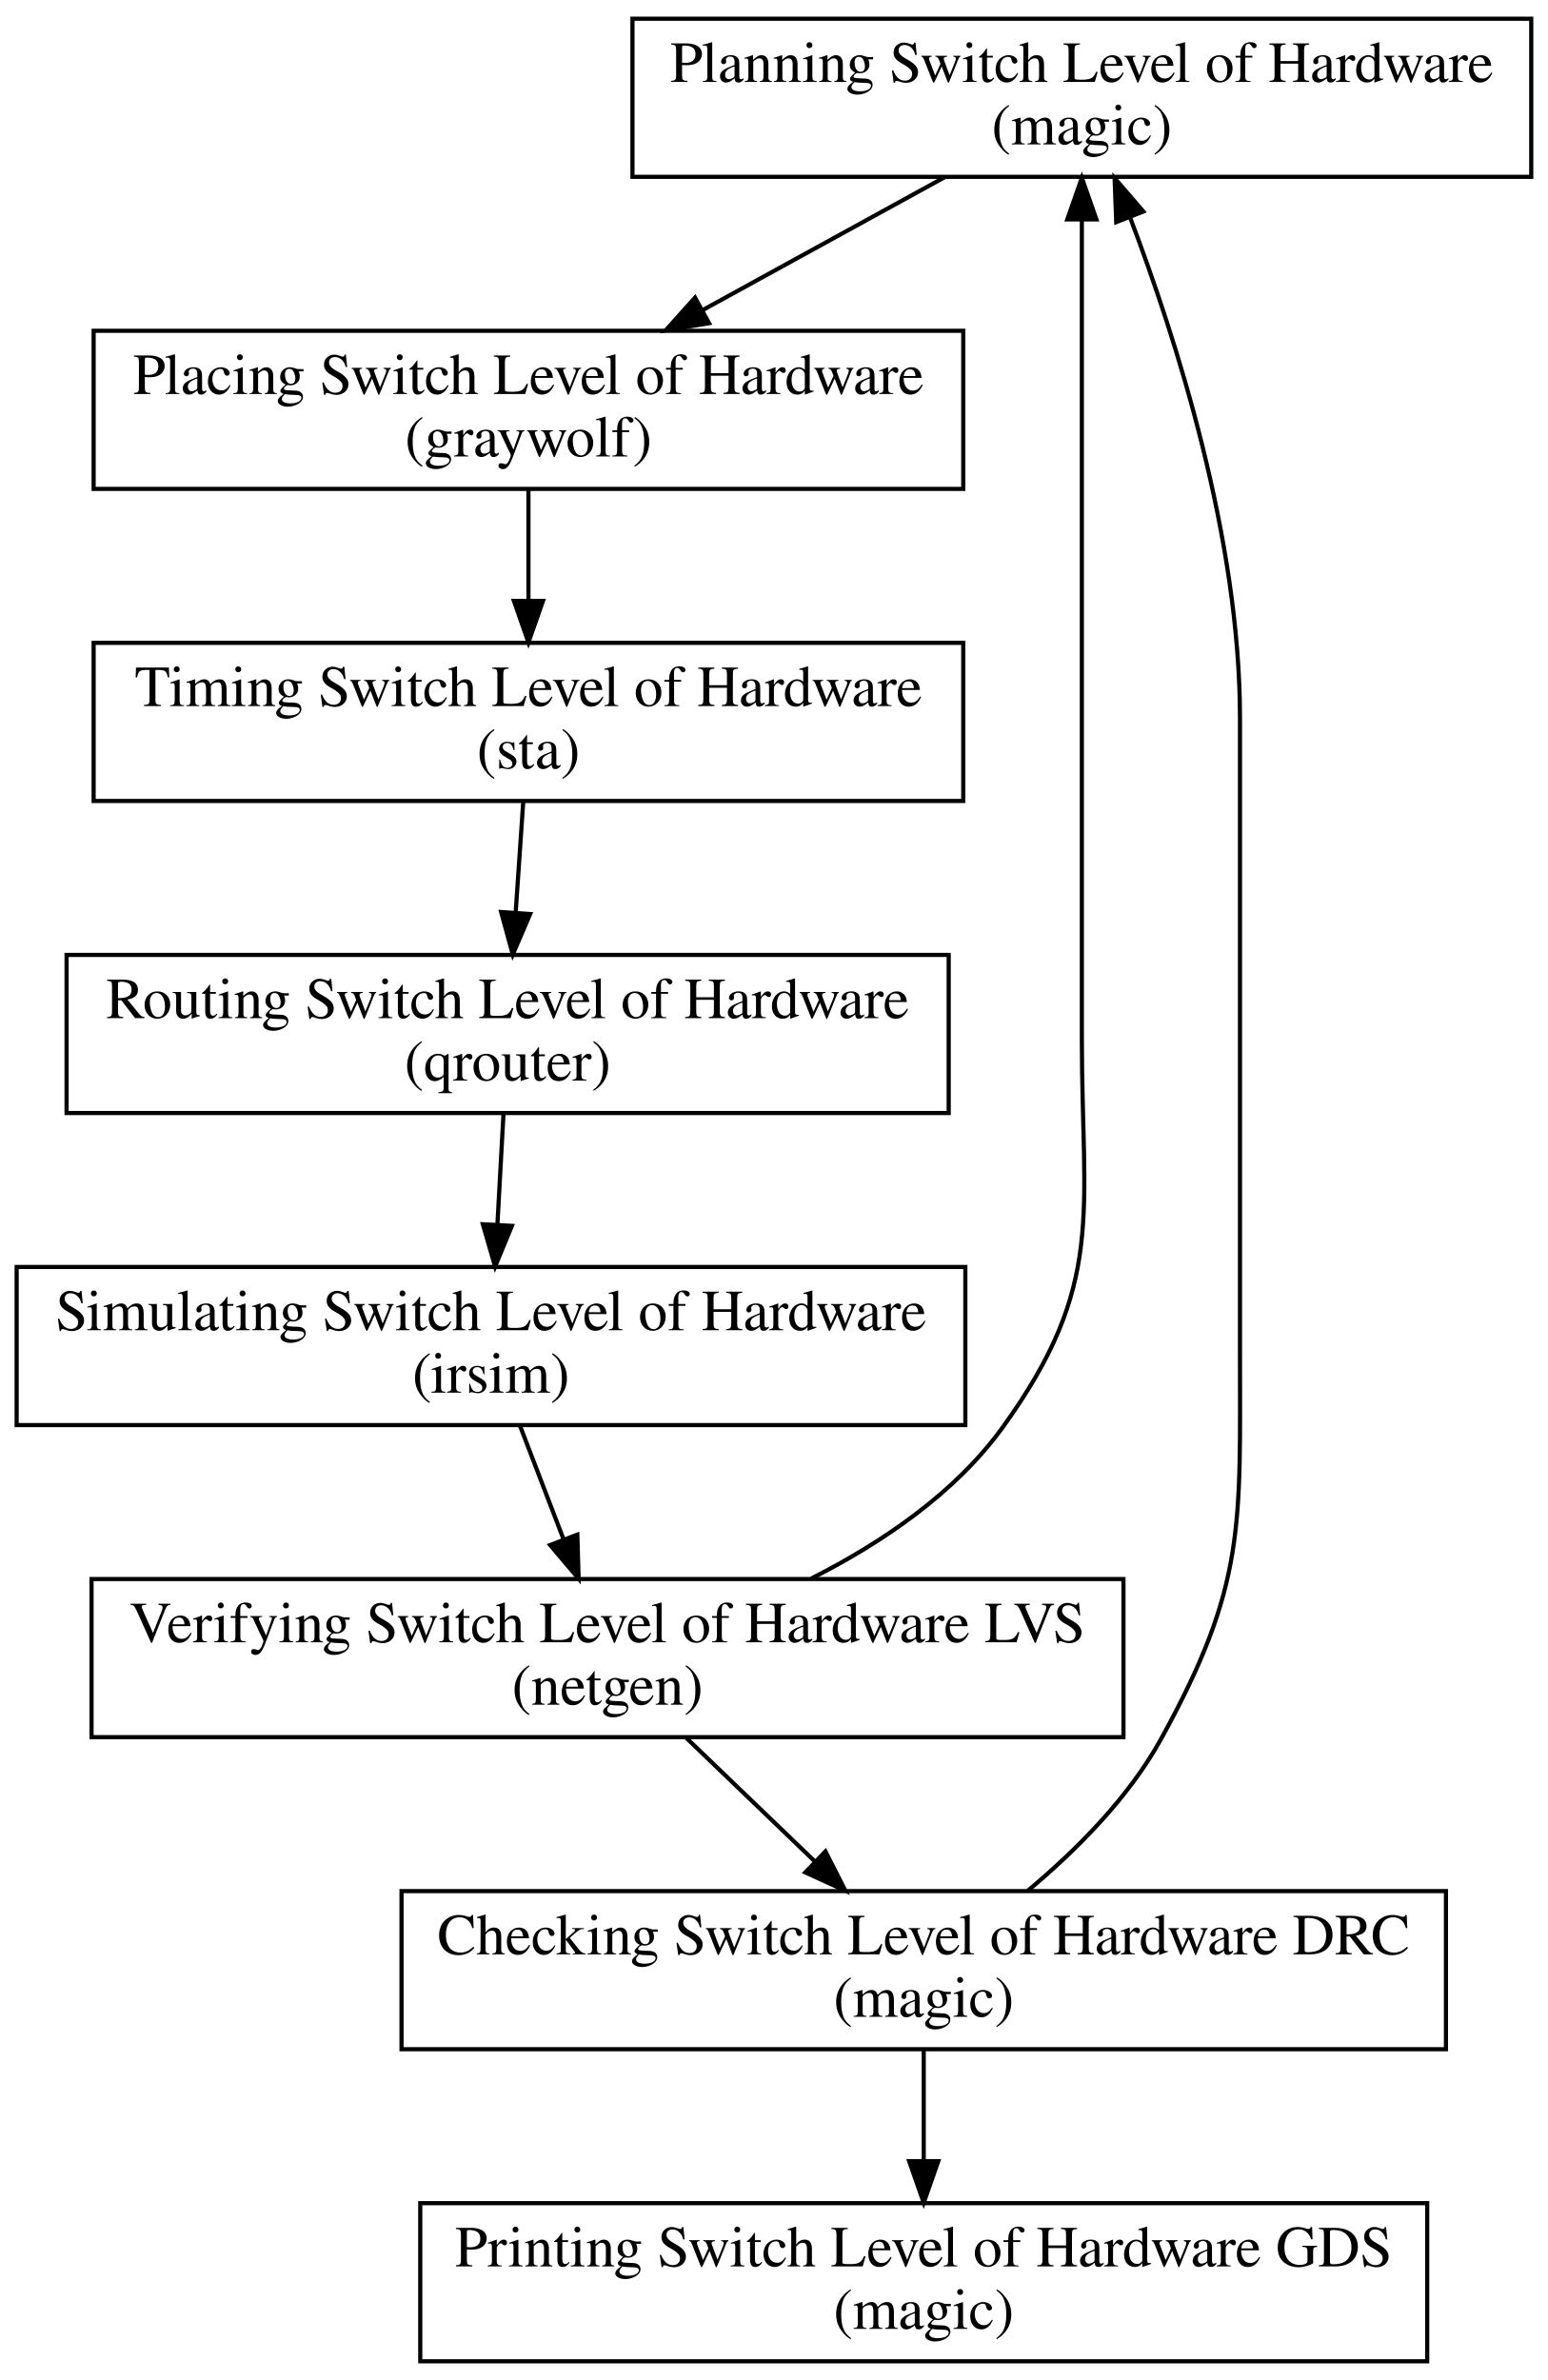
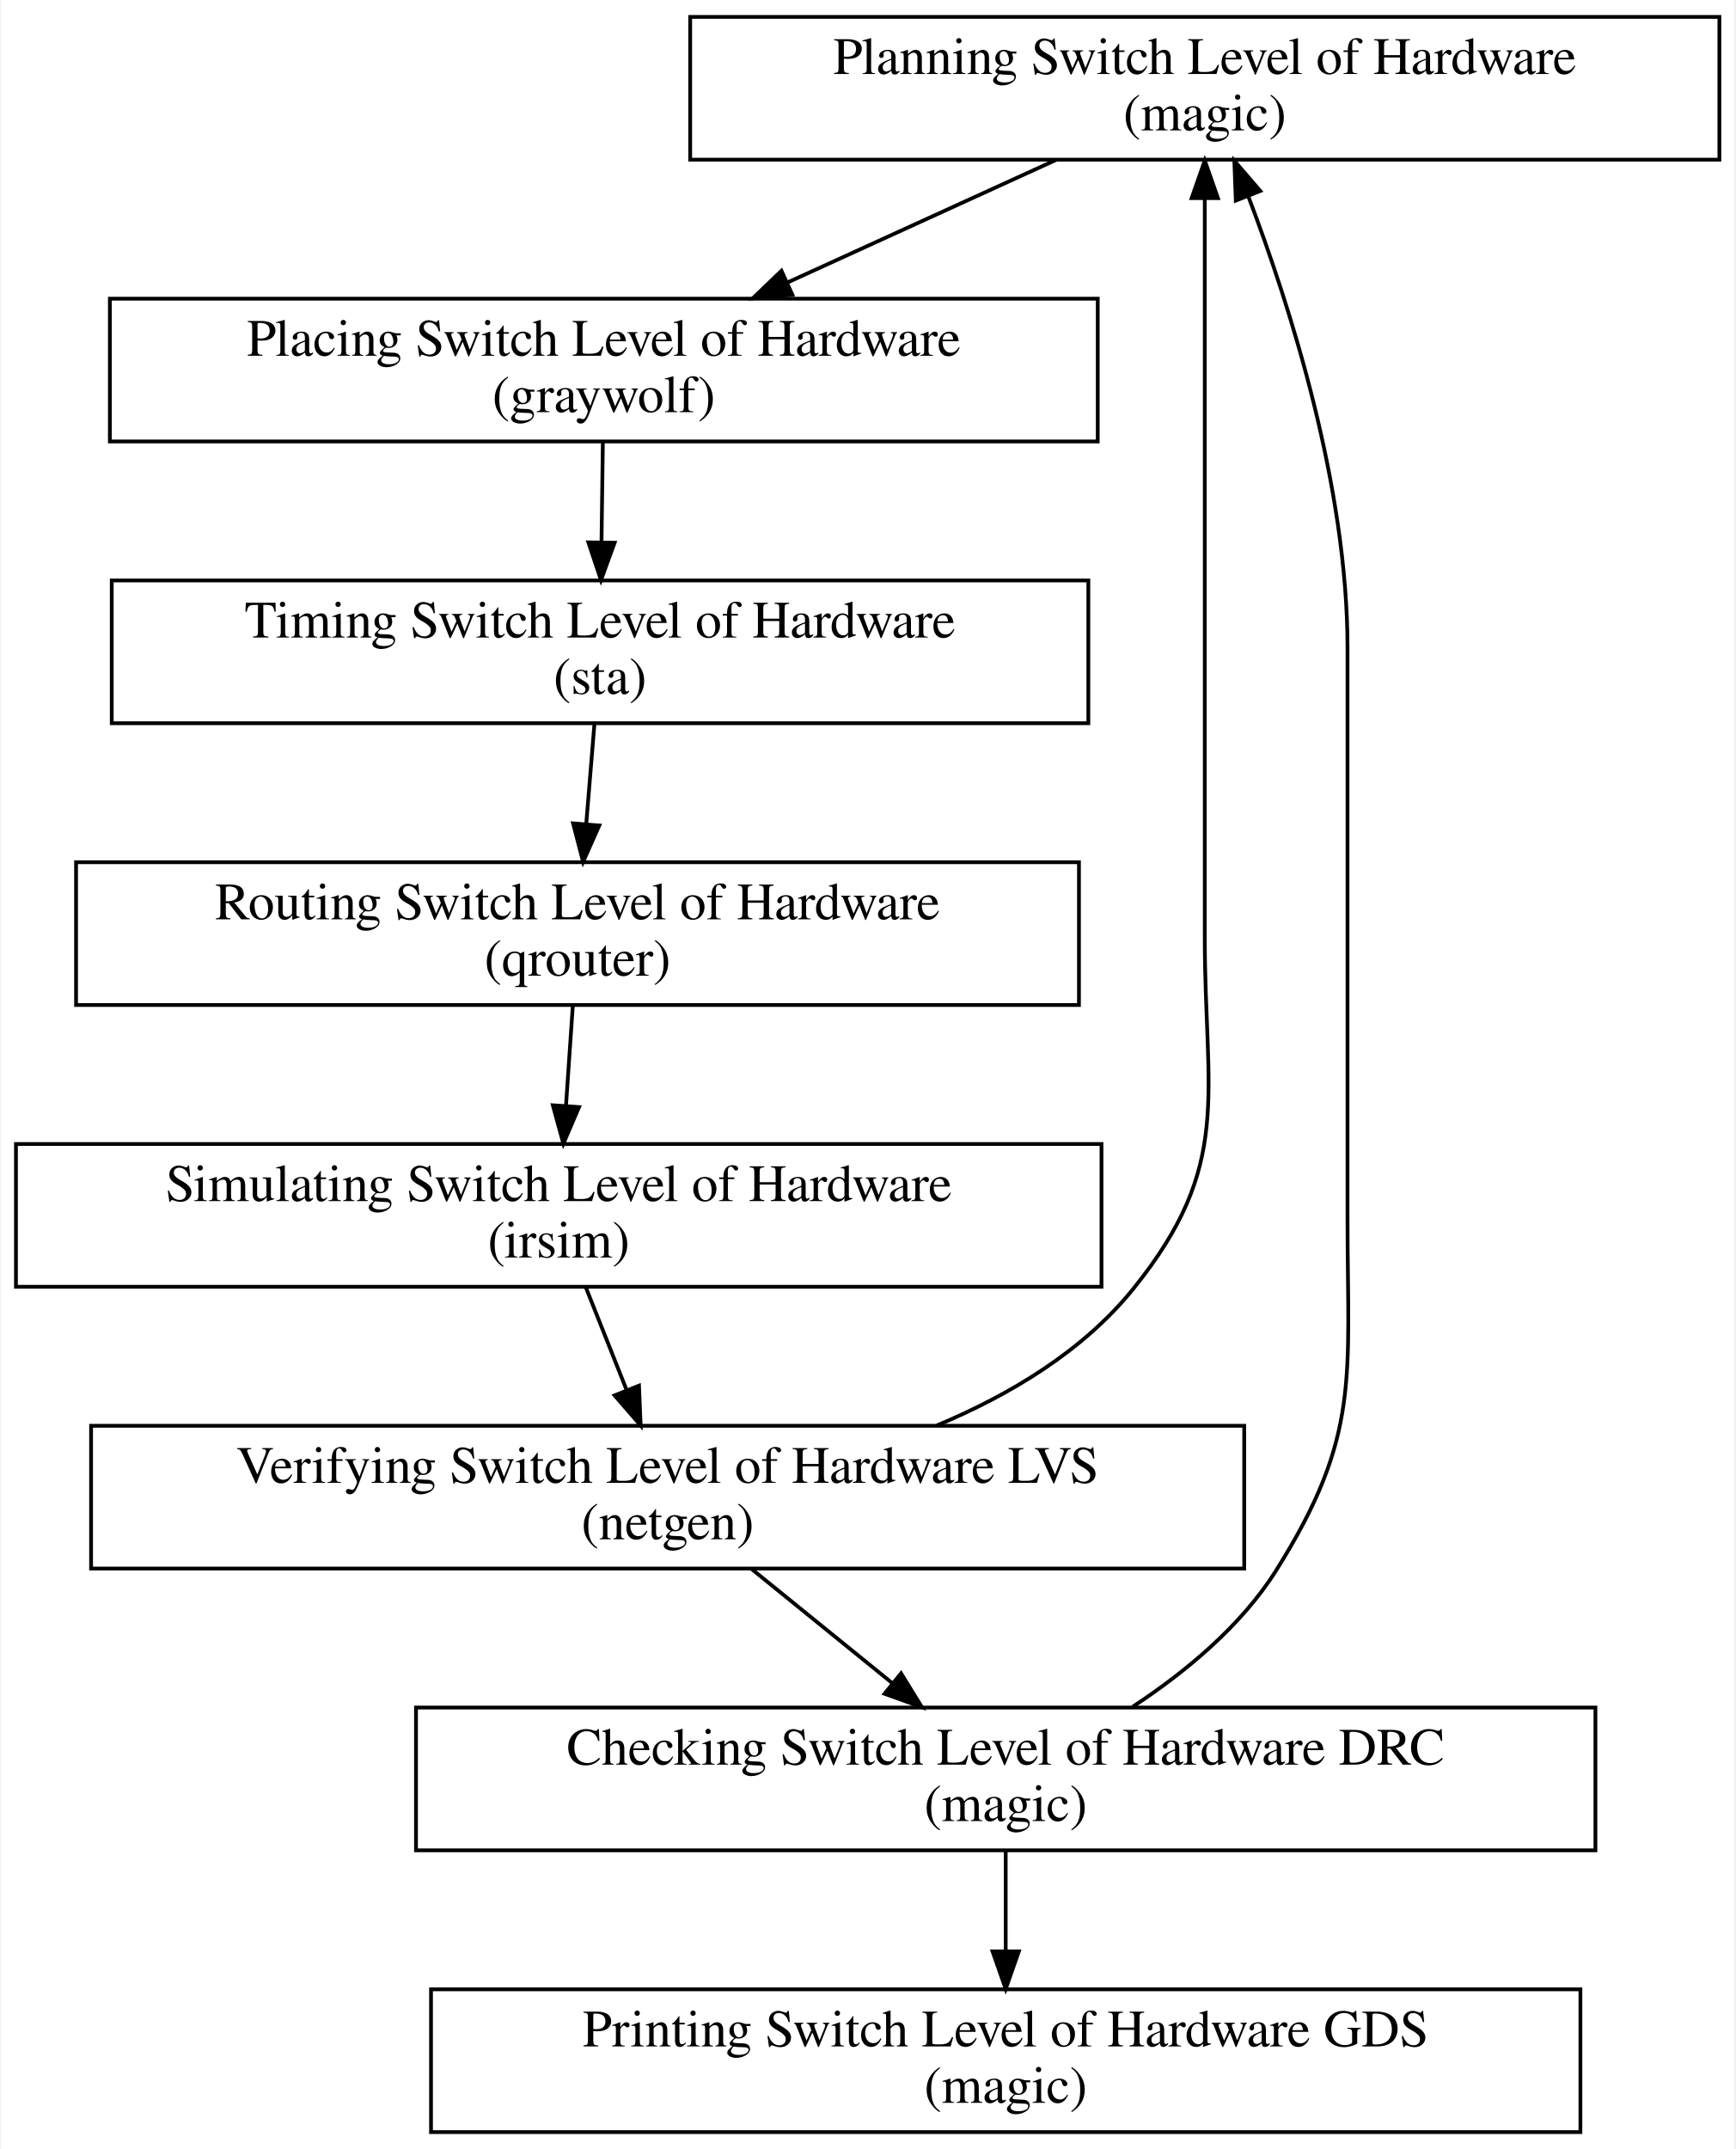
- <svg xmlns="http://www.w3.org/2000/svg" width="372pt" height="572pt" viewBox="0.00 0.00 372.00 572.00">
+ <svg xmlns="http://www.w3.org/2000/svg" width="462pt" height="572pt" viewBox="0.00 0.00 461.50 572.00">
  <g id="graph0" class="graph" transform="scale(1 1) rotate(0) translate(4 568)">
-     <polygon fill="white" stroke="transparent" points="-4,4 -4,-568 368,-568 368,4 -4,4" />
+     <polygon fill="white" stroke="transparent" points="-4,4 -4,-568 457.5,-568 457.5,4 -4,4" />
    <g id="node1" class="node">
-       <polygon fill="none" stroke="black" points="148,-525.5 148,-563.5 364,-563.5 364,-525.5 148,-525.5" />
-       <text text-anchor="middle" x="256" y="-548.3" font-family="Times,serif" font-size="14.00">Planning Switch Level of Hardware </text>
-       <text text-anchor="middle" x="256" y="-533.3" font-family="Times,serif" font-size="14.00">(magic)</text>
+       <polygon fill="none" stroke="black" points="179.5,-525.5 179.5,-563.5 453.5,-563.5 453.5,-525.5 179.5,-525.5" />
+       <text text-anchor="middle" x="316.5" y="-548.3" font-family="Times,serif" font-size="14.00">Planning Switch Level of Hardware </text>
+       <text text-anchor="middle" x="316.5" y="-533.3" font-family="Times,serif" font-size="14.00">(magic)</text>
    </g>
    <g id="node2" class="node">
-       <polygon fill="none" stroke="black" points="18.5,-450.5 18.5,-488.5 227.5,-488.5 227.5,-450.5 18.5,-450.5" />
-       <text text-anchor="middle" x="123" y="-473.3" font-family="Times,serif" font-size="14.00">Placing Switch Level of Hardware </text>
-       <text text-anchor="middle" x="123" y="-458.3" font-family="Times,serif" font-size="14.00">(graywolf)</text>
+       <polygon fill="none" stroke="black" points="25,-450.5 25,-488.5 288,-488.5 288,-450.5 25,-450.5" />
+       <text text-anchor="middle" x="156.5" y="-473.3" font-family="Times,serif" font-size="14.00">Placing Switch Level of Hardware </text>
+       <text text-anchor="middle" x="156.5" y="-458.3" font-family="Times,serif" font-size="14.00">(graywolf)</text>
    </g>
    <g id="edge1" class="edge">
-       <path fill="none" stroke="black" d="M223.12,-525.46C205.54,-515.8 183.7,-503.82 164.91,-493.5" />
-       <polygon fill="black" stroke="black" points="166.41,-490.33 155.96,-488.59 163.04,-496.47 166.41,-490.33" />
+       <path fill="none" stroke="black" d="M276.95,-525.46C255.31,-515.58 228.32,-503.27 205.38,-492.8" />
+       <polygon fill="black" stroke="black" points="206.7,-489.56 196.15,-488.59 203.8,-495.93 206.7,-489.56" />
    </g>
    <g id="node3" class="node">
-       <polygon fill="none" stroke="black" points="18.5,-375.5 18.5,-413.5 227.5,-413.5 227.5,-375.5 18.5,-375.5" />
-       <text text-anchor="middle" x="123" y="-398.3" font-family="Times,serif" font-size="14.00">Timing Switch Level of Hardware </text>
-       <text text-anchor="middle" x="123" y="-383.3" font-family="Times,serif" font-size="14.00">(sta)</text>
+       <polygon fill="none" stroke="black" points="25.5,-375.5 25.5,-413.5 285.5,-413.5 285.5,-375.5 25.5,-375.5" />
+       <text text-anchor="middle" x="155.5" y="-398.3" font-family="Times,serif" font-size="14.00">Timing Switch Level of Hardware </text>
+       <text text-anchor="middle" x="155.5" y="-383.3" font-family="Times,serif" font-size="14.00">(sta)</text>
    </g>
    <g id="edge2" class="edge">
-       <path fill="none" stroke="black" d="M123,-450.46C123,-442.38 123,-432.68 123,-423.68" />
-       <polygon fill="black" stroke="black" points="126.5,-423.59 123,-413.59 119.5,-423.59 126.5,-423.59" />
+       <path fill="none" stroke="black" d="M156.25,-450.46C156.14,-442.38 156.01,-432.68 155.89,-423.68" />
+       <polygon fill="black" stroke="black" points="159.38,-423.54 155.75,-413.59 152.39,-423.64 159.38,-423.54" />
    </g>
    <g id="node4" class="node">
-       <polygon fill="none" stroke="black" points="12,-300.5 12,-338.5 224,-338.5 224,-300.5 12,-300.5" />
-       <text text-anchor="middle" x="118" y="-323.3" font-family="Times,serif" font-size="14.00">Routing Switch Level of Hardware </text>
-       <text text-anchor="middle" x="118" y="-308.3" font-family="Times,serif" font-size="14.00">(qrouter)</text>
+       <polygon fill="none" stroke="black" points="16,-300.5 16,-338.5 283,-338.5 283,-300.5 16,-300.5" />
+       <text text-anchor="middle" x="149.5" y="-323.3" font-family="Times,serif" font-size="14.00">Routing Switch Level of Hardware </text>
+       <text text-anchor="middle" x="149.5" y="-308.3" font-family="Times,serif" font-size="14.00">(qrouter)</text>
    </g>
    <g id="edge3" class="edge">
-       <path fill="none" stroke="black" d="M121.76,-375.46C121.21,-367.38 120.55,-357.68 119.93,-348.68" />
-       <polygon fill="black" stroke="black" points="123.41,-348.33 119.24,-338.59 116.43,-348.81 123.41,-348.33" />
+       <path fill="none" stroke="black" d="M154.02,-375.46C153.35,-367.38 152.56,-357.68 151.82,-348.68" />
+       <polygon fill="black" stroke="black" points="155.29,-348.27 150.99,-338.59 148.32,-348.84 155.29,-348.27" />
    </g>
    <g id="node5" class="node">
-       <polygon fill="none" stroke="black" points="0,-225.5 0,-263.5 228,-263.5 228,-225.5 0,-225.5" />
-       <text text-anchor="middle" x="114" y="-248.3" font-family="Times,serif" font-size="14.00">Simulating Switch Level of Hardware </text>
-       <text text-anchor="middle" x="114" y="-233.3" font-family="Times,serif" font-size="14.00">(irsim)</text>
+       <polygon fill="none" stroke="black" points="0,-225.5 0,-263.5 289,-263.5 289,-225.5 0,-225.5" />
+       <text text-anchor="middle" x="144.5" y="-248.3" font-family="Times,serif" font-size="14.00">Simulating Switch Level of Hardware </text>
+       <text text-anchor="middle" x="144.5" y="-233.3" font-family="Times,serif" font-size="14.00">(irsim)</text>
    </g>
    <g id="edge4" class="edge">
-       <path fill="none" stroke="black" d="M117.01,-300.46C116.57,-292.38 116.04,-282.68 115.54,-273.68" />
-       <polygon fill="black" stroke="black" points="119.03,-273.38 114.99,-263.59 112.04,-273.77 119.03,-273.38" />
+       <path fill="none" stroke="black" d="M148.26,-300.46C147.71,-292.38 147.05,-282.68 146.43,-273.68" />
+       <polygon fill="black" stroke="black" points="149.91,-273.33 145.74,-263.59 142.93,-273.81 149.91,-273.33" />
    </g>
    <g id="node6" class="node">
-       <polygon fill="none" stroke="black" points="18,-150.5 18,-188.5 266,-188.5 266,-150.5 18,-150.5" />
-       <text text-anchor="middle" x="142" y="-173.3" font-family="Times,serif" font-size="14.00">Verifying Switch Level of Hardware LVS </text>
-       <text text-anchor="middle" x="142" y="-158.3" font-family="Times,serif" font-size="14.00">(netgen)</text>
+       <polygon fill="none" stroke="black" points="20,-150.5 20,-188.5 327,-188.5 327,-150.5 20,-150.5" />
+       <text text-anchor="middle" x="173.5" y="-173.3" font-family="Times,serif" font-size="14.00">Verifying Switch Level of Hardware LVS </text>
+       <text text-anchor="middle" x="173.5" y="-158.3" font-family="Times,serif" font-size="14.00">(netgen)</text>
    </g>
    <g id="edge5" class="edge">
-       <path fill="none" stroke="black" d="M120.92,-225.46C124.08,-217.21 127.9,-207.25 131.42,-198.1" />
-       <polygon fill="black" stroke="black" points="134.75,-199.18 135.06,-188.59 128.21,-196.67 134.75,-199.18" />
+       <path fill="none" stroke="black" d="M151.67,-225.46C154.95,-217.21 158.9,-207.25 162.54,-198.1" />
+       <polygon fill="black" stroke="black" points="165.87,-199.18 166.31,-188.59 159.37,-196.59 165.87,-199.18" />
    </g>
    <g id="edge8" class="edge">
-       <path fill="none" stroke="black" d="M190.96,-188.62C207.92,-197.2 225.54,-209.12 237,-225 261.82,-259.38 256,-276.1 256,-318.5 256,-395.5 256,-395.5 256,-395.5 256,-437.15 256,-485.39 256,-515.18" />
-       <polygon fill="black" stroke="black" points="252.5,-515.27 256,-525.27 259.5,-515.27 252.5,-515.27" />
+       <path fill="none" stroke="black" d="M245.22,-188.61C264.73,-196.77 284.14,-208.43 297.5,-225 324.12,-258.01 316.5,-276.1 316.5,-318.5 316.5,-395.5 316.5,-395.5 316.5,-395.5 316.5,-437.15 316.5,-485.39 316.5,-515.18" />
+       <polygon fill="black" stroke="black" points="313,-515.27 316.5,-525.27 320,-515.27 313,-515.27" />
    </g>
    <g id="node7" class="node">
-       <polygon fill="none" stroke="black" points="92.5,-75.5 92.5,-113.5 343.5,-113.5 343.5,-75.5 92.5,-75.5" />
-       <text text-anchor="middle" x="218" y="-98.3" font-family="Times,serif" font-size="14.00">Checking Switch Level of Hardware DRC </text>
-       <text text-anchor="middle" x="218" y="-83.3" font-family="Times,serif" font-size="14.00">(magic)</text>
+       <polygon fill="none" stroke="black" points="106.5,-75.5 106.5,-113.5 420.5,-113.5 420.5,-75.5 106.5,-75.5" />
+       <text text-anchor="middle" x="263.5" y="-98.3" font-family="Times,serif" font-size="14.00">Checking Switch Level of Hardware DRC </text>
+       <text text-anchor="middle" x="263.5" y="-83.3" font-family="Times,serif" font-size="14.00">(magic)</text>
    </g>
    <g id="edge6" class="edge">
-       <path fill="none" stroke="black" d="M160.79,-150.46C170.1,-141.51 181.51,-130.55 191.68,-120.78" />
-       <polygon fill="black" stroke="black" points="194.38,-123.04 199.17,-113.59 189.53,-117.99 194.38,-123.04" />
+       <path fill="none" stroke="black" d="M195.75,-150.46C207.11,-141.24 221.09,-129.9 233.4,-119.92" />
+       <polygon fill="black" stroke="black" points="235.64,-122.61 241.2,-113.59 231.23,-117.17 235.64,-122.61" />
    </g>
    <g id="edge9" class="edge">
-       <path fill="none" stroke="black" d="M243.03,-113.61C254.48,-123.17 267.2,-135.85 275,-150 295.48,-187.13 294,-201.1 294,-243.5 294,-395.5 294,-395.5 294,-395.5 294,-438.45 278.8,-486.27 267.63,-515.62" />
-       <polygon fill="black" stroke="black" points="264.26,-514.61 263.87,-525.2 270.78,-517.17 264.26,-514.61" />
+       <path fill="none" stroke="black" d="M297.34,-113.73C311.2,-122.85 326.15,-135.14 335.5,-150 358.08,-185.89 354.5,-201.1 354.5,-243.5 354.5,-395.5 354.5,-395.5 354.5,-395.5 354.5,-438.45 339.3,-486.27 328.13,-515.62" />
+       <polygon fill="black" stroke="black" points="324.76,-514.61 324.37,-525.2 331.28,-517.17 324.76,-514.61" />
    </g>
    <g id="node8" class="node">
-       <polygon fill="none" stroke="black" points="97,-0.5 97,-38.5 339,-38.5 339,-0.5 97,-0.5" />
-       <text text-anchor="middle" x="218" y="-23.3" font-family="Times,serif" font-size="14.00">Printing Switch Level of Hardware GDS </text>
-       <text text-anchor="middle" x="218" y="-8.3" font-family="Times,serif" font-size="14.00">(magic)</text>
+       <polygon fill="none" stroke="black" points="110.5,-0.5 110.5,-38.5 416.5,-38.5 416.5,-0.5 110.5,-0.5" />
+       <text text-anchor="middle" x="263.5" y="-23.3" font-family="Times,serif" font-size="14.00">Printing Switch Level of Hardware GDS </text>
+       <text text-anchor="middle" x="263.5" y="-8.3" font-family="Times,serif" font-size="14.00">(magic)</text>
    </g>
    <g id="edge7" class="edge">
-       <path fill="none" stroke="black" d="M218,-75.46C218,-67.38 218,-57.68 218,-48.68" />
-       <polygon fill="black" stroke="black" points="221.5,-48.59 218,-38.59 214.5,-48.59 221.5,-48.59" />
+       <path fill="none" stroke="black" d="M263.5,-75.46C263.5,-67.38 263.5,-57.68 263.5,-48.68" />
+       <polygon fill="black" stroke="black" points="267,-48.59 263.5,-38.59 260,-48.59 267,-48.59" />
    </g>
  </g>
</svg>
